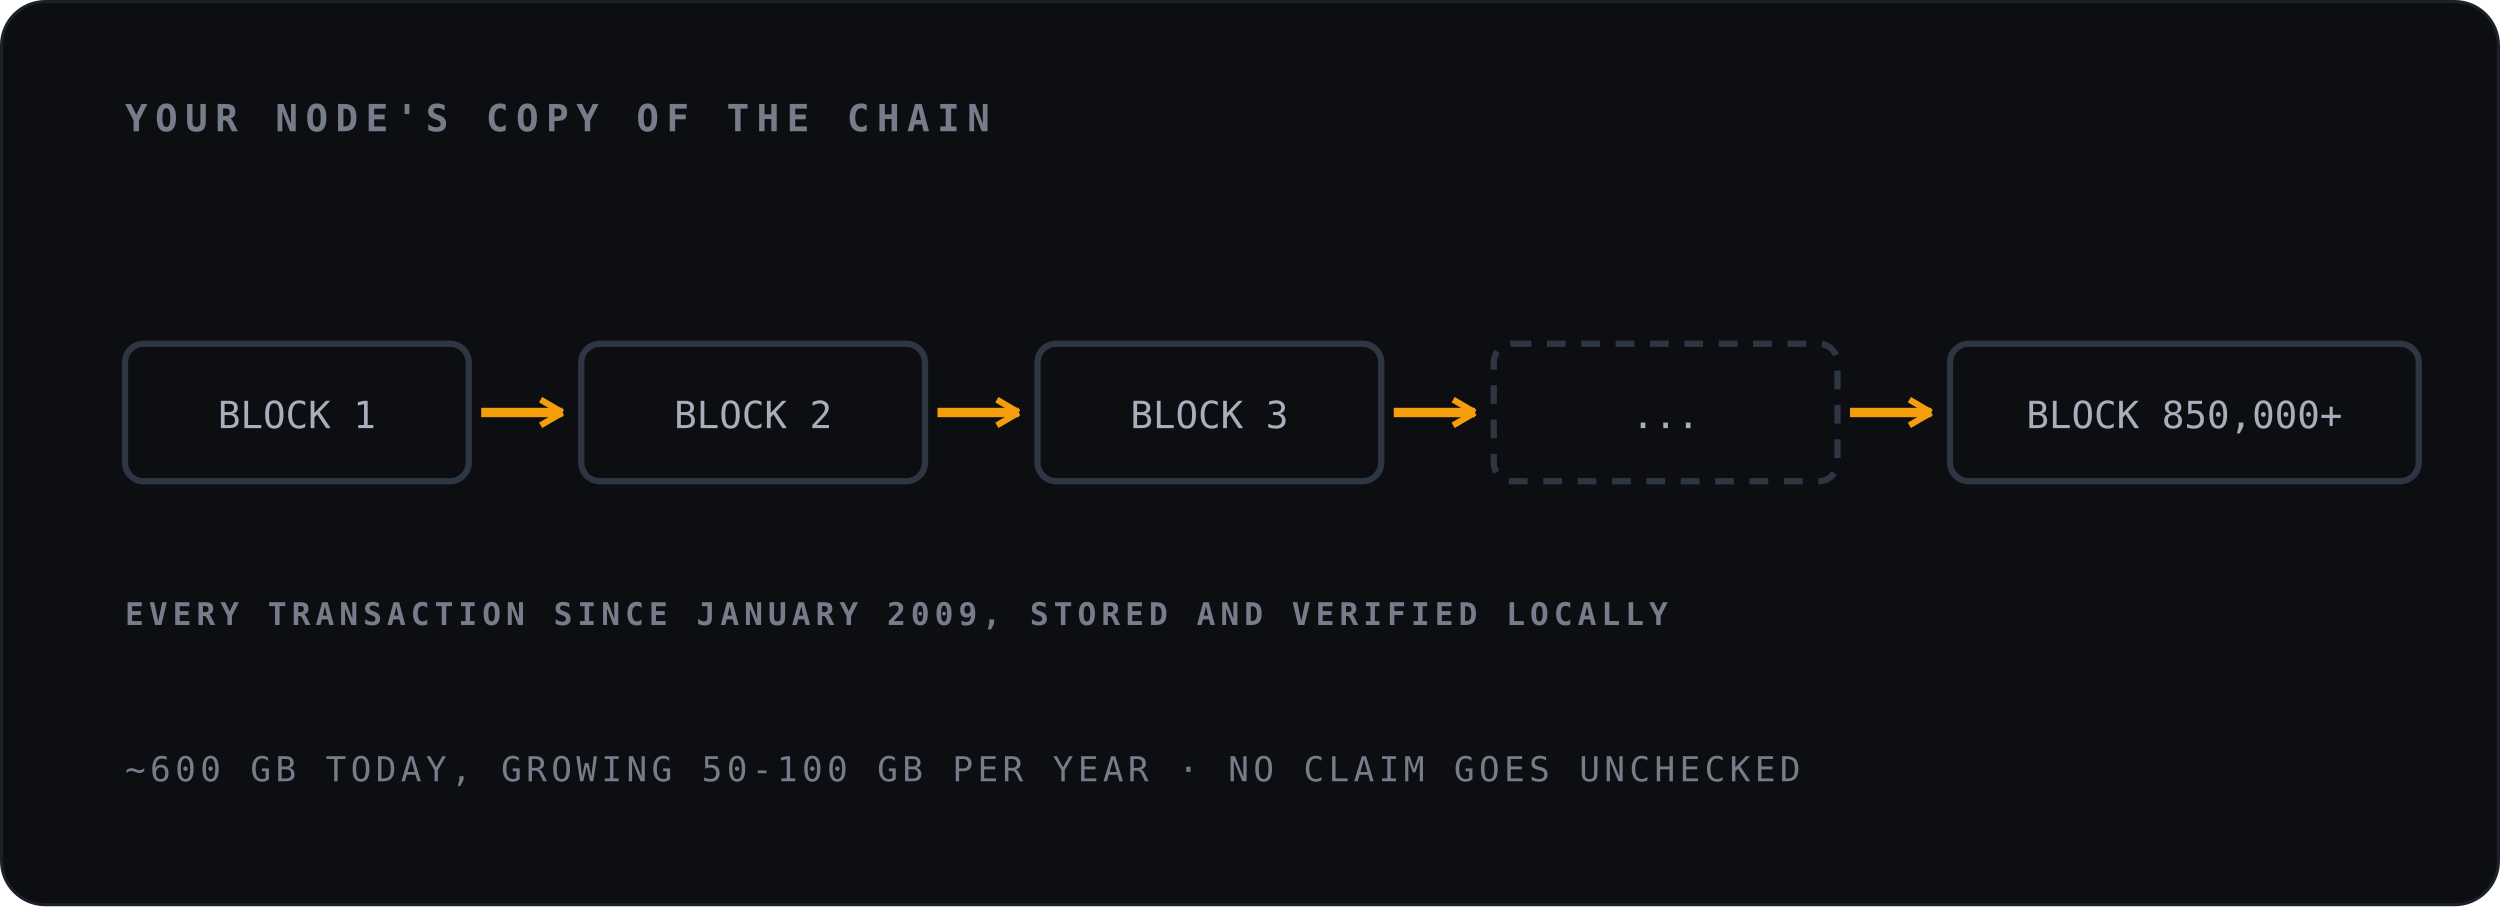
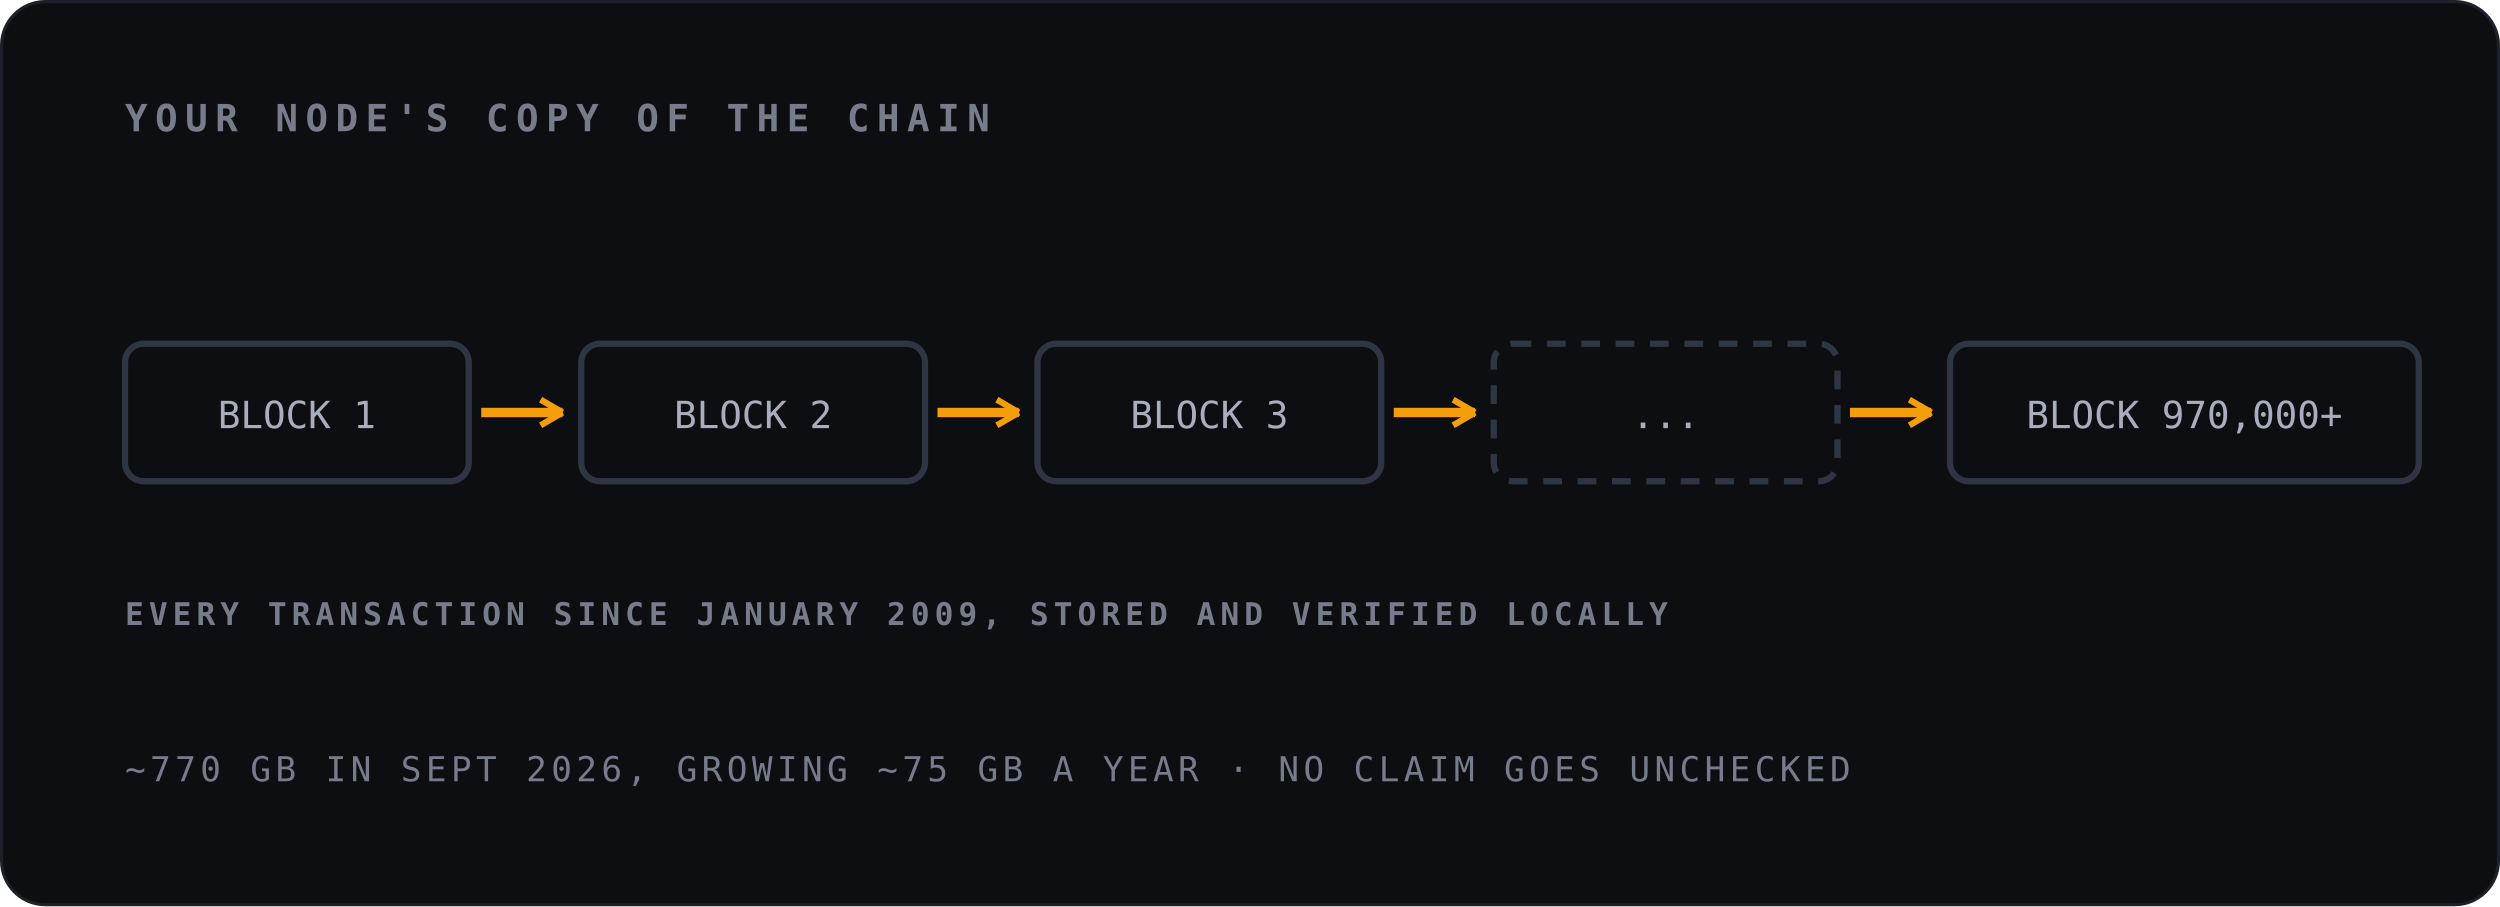
- <svg xmlns="http://www.w3.org/2000/svg" viewBox="0 0 800 290" width="800" height="290" role="img" aria-label="A full node stores the complete chain of blocks from block 1 in January 2009 to block 850,000 and beyond, about 600 GB, so it can verify any claim about any transaction locally.">
+ <svg xmlns="http://www.w3.org/2000/svg" viewBox="0 0 800 290" width="800" height="290" role="img" aria-label="A full node stores the complete chain of blocks from block 1 in January 2009 to block 970,000 and beyond, about 770 GB in September 2026, so it can verify any claim about any transaction locally.">
  <style>
    .mono { font-family: ui-monospace, "JetBrains Mono", SFMono-Regular, Menlo, Consolas, monospace; }
    .eyebrow { font-size: 12px; font-weight: 700; letter-spacing: 2.4px; fill: #767C8A; }
    .head    { font-size: 11px; font-weight: 700; letter-spacing: 2px; }
    .amt     { font-size: 12px; font-weight: 500; fill: #A8AEBB; }
    .amt-lit { font-size: 12px; font-weight: 700; fill: #FCD34D; }
    .cap     { font-size: 10px; font-weight: 700; letter-spacing: 1.6px; }
    .tag     { font-size: 9px; font-weight: 700; letter-spacing: 1.4px; fill: #767C8A; }
    .tag-a   { font-size: 9px; font-weight: 700; letter-spacing: 1.4px; fill: #F59E0B; }
    .tag-e   { font-size: 9px; font-weight: 700; letter-spacing: 1.4px; fill: #C66A20; }
    .note    { font-size: 11px; letter-spacing: 1.4px; fill: #767C8A; }
    .wire    { fill: none; stroke: #262E3A; stroke-width: 2; }
    .flow    { fill: none; stroke: #F59E0B; stroke-width: 3; }
    .embr    { fill: none; stroke: #C66A20; stroke-width: 3; }
    .dashd   { fill: none; stroke: #2E3643; stroke-width: 2; stroke-dasharray: 6 5; }
    .dashe   { fill: none; stroke: #C66A20; stroke-width: 2; stroke-dasharray: 6 5; }
    .box     { fill: #0C0E12; stroke: #2E3643; stroke-width: 2; }
    .box-lit { fill: #0C0E12; stroke: #F59E0B; stroke-width: 3; }
    .box-e   { fill: #0C0E12; stroke: #C66A20; stroke-width: 3; }
    .panel   { fill: none; stroke: #2E3643; stroke-width: 2; }
    .panel-e { fill: none; stroke: #C66A20; stroke-width: 2; }
  </style>
  <rect x="0.5" y="0.5" width="799" height="289" rx="14" fill="#0C0E12" stroke="#1C2028" />
  <text class="mono eyebrow" x="40" y="42">YOUR NODE'S COPY OF THE CHAIN</text>
  <rect class="box" x="40" y="110" width="110" height="44" rx="6" />
  <text class="mono amt" x="95" y="137" text-anchor="middle">BLOCK 1</text>
  <path class="flow" d="M154,132 L180,132" />
  <path d="M180,132 L173,127.9 M180,132 L173,136.1" stroke="#F59E0B" stroke-width="2" fill="none" />
  <rect class="box" x="186" y="110" width="110" height="44" rx="6" />
  <text class="mono amt" x="241" y="137" text-anchor="middle">BLOCK 2</text>
  <path class="flow" d="M300,132 L326,132" />
  <path d="M326,132 L319,127.9 M326,132 L319,136.1" stroke="#F59E0B" stroke-width="2" fill="none" />
  <rect class="box" x="332" y="110" width="110" height="44" rx="6" />
  <text class="mono amt" x="387" y="137" text-anchor="middle">BLOCK 3</text>
  <path class="flow" d="M446,132 L472,132" />
  <path d="M472,132 L465,127.9 M472,132 L465,136.1" stroke="#F59E0B" stroke-width="2" fill="none" />
  <rect class="dashd" x="478" y="110" width="110" height="44" rx="6" />
  <text class="mono amt" x="533" y="137" text-anchor="middle">...</text>
  <path class="flow" d="M592,132 L618,132" />
  <path d="M618,132 L611,127.9 M618,132 L611,136.1" stroke="#F59E0B" stroke-width="2" fill="none" />
  <rect class="box" x="624" y="110" width="150" height="44" rx="6" />
-   <text class="mono amt" x="699" y="137" text-anchor="middle">BLOCK 850,000+</text>
+   <text class="mono amt" x="699" y="137" text-anchor="middle">BLOCK 970,000+</text>
  <text class="mono cap" x="40" y="200" fill="#767C8A">EVERY TRANSACTION SINCE JANUARY 2009, STORED AND VERIFIED LOCALLY</text>
-   <text class="mono note" x="40" y="250">~600 GB TODAY, GROWING 50-100 GB PER YEAR · NO CLAIM GOES UNCHECKED</text>
+   <text class="mono note" x="40" y="250">~770 GB IN SEPT 2026, GROWING ~75 GB A YEAR · NO CLAIM GOES UNCHECKED</text>
</svg>
